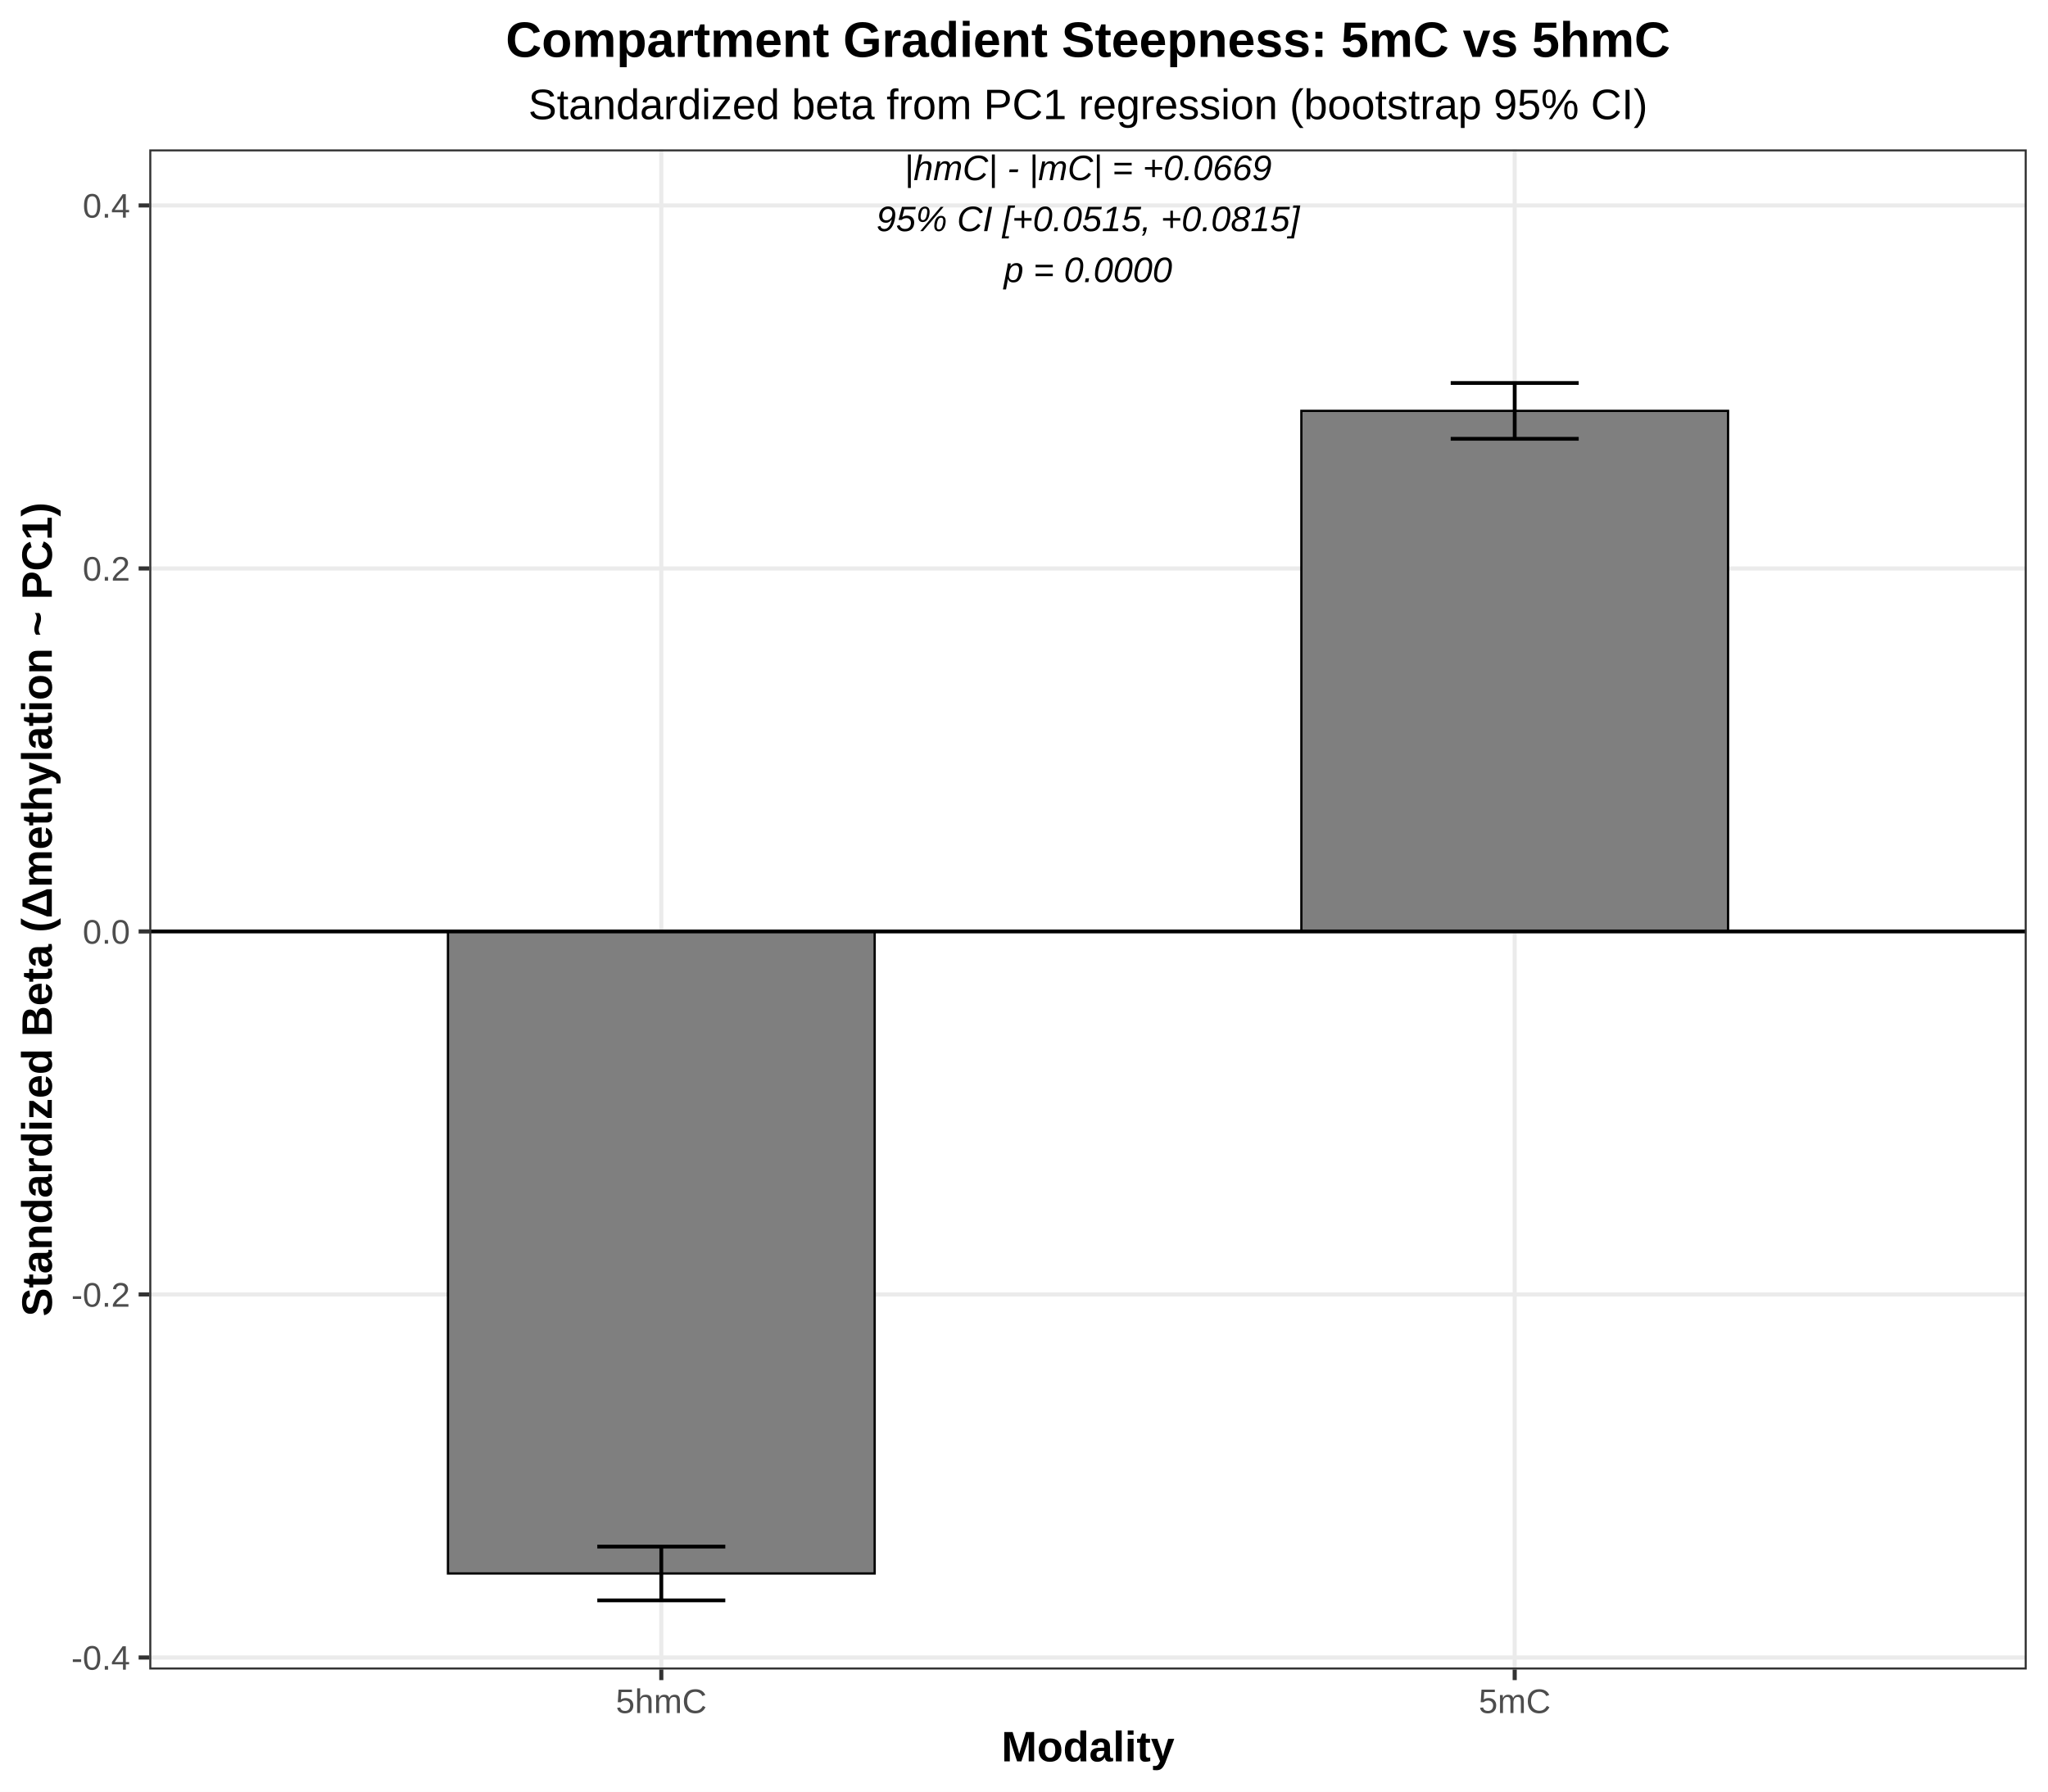
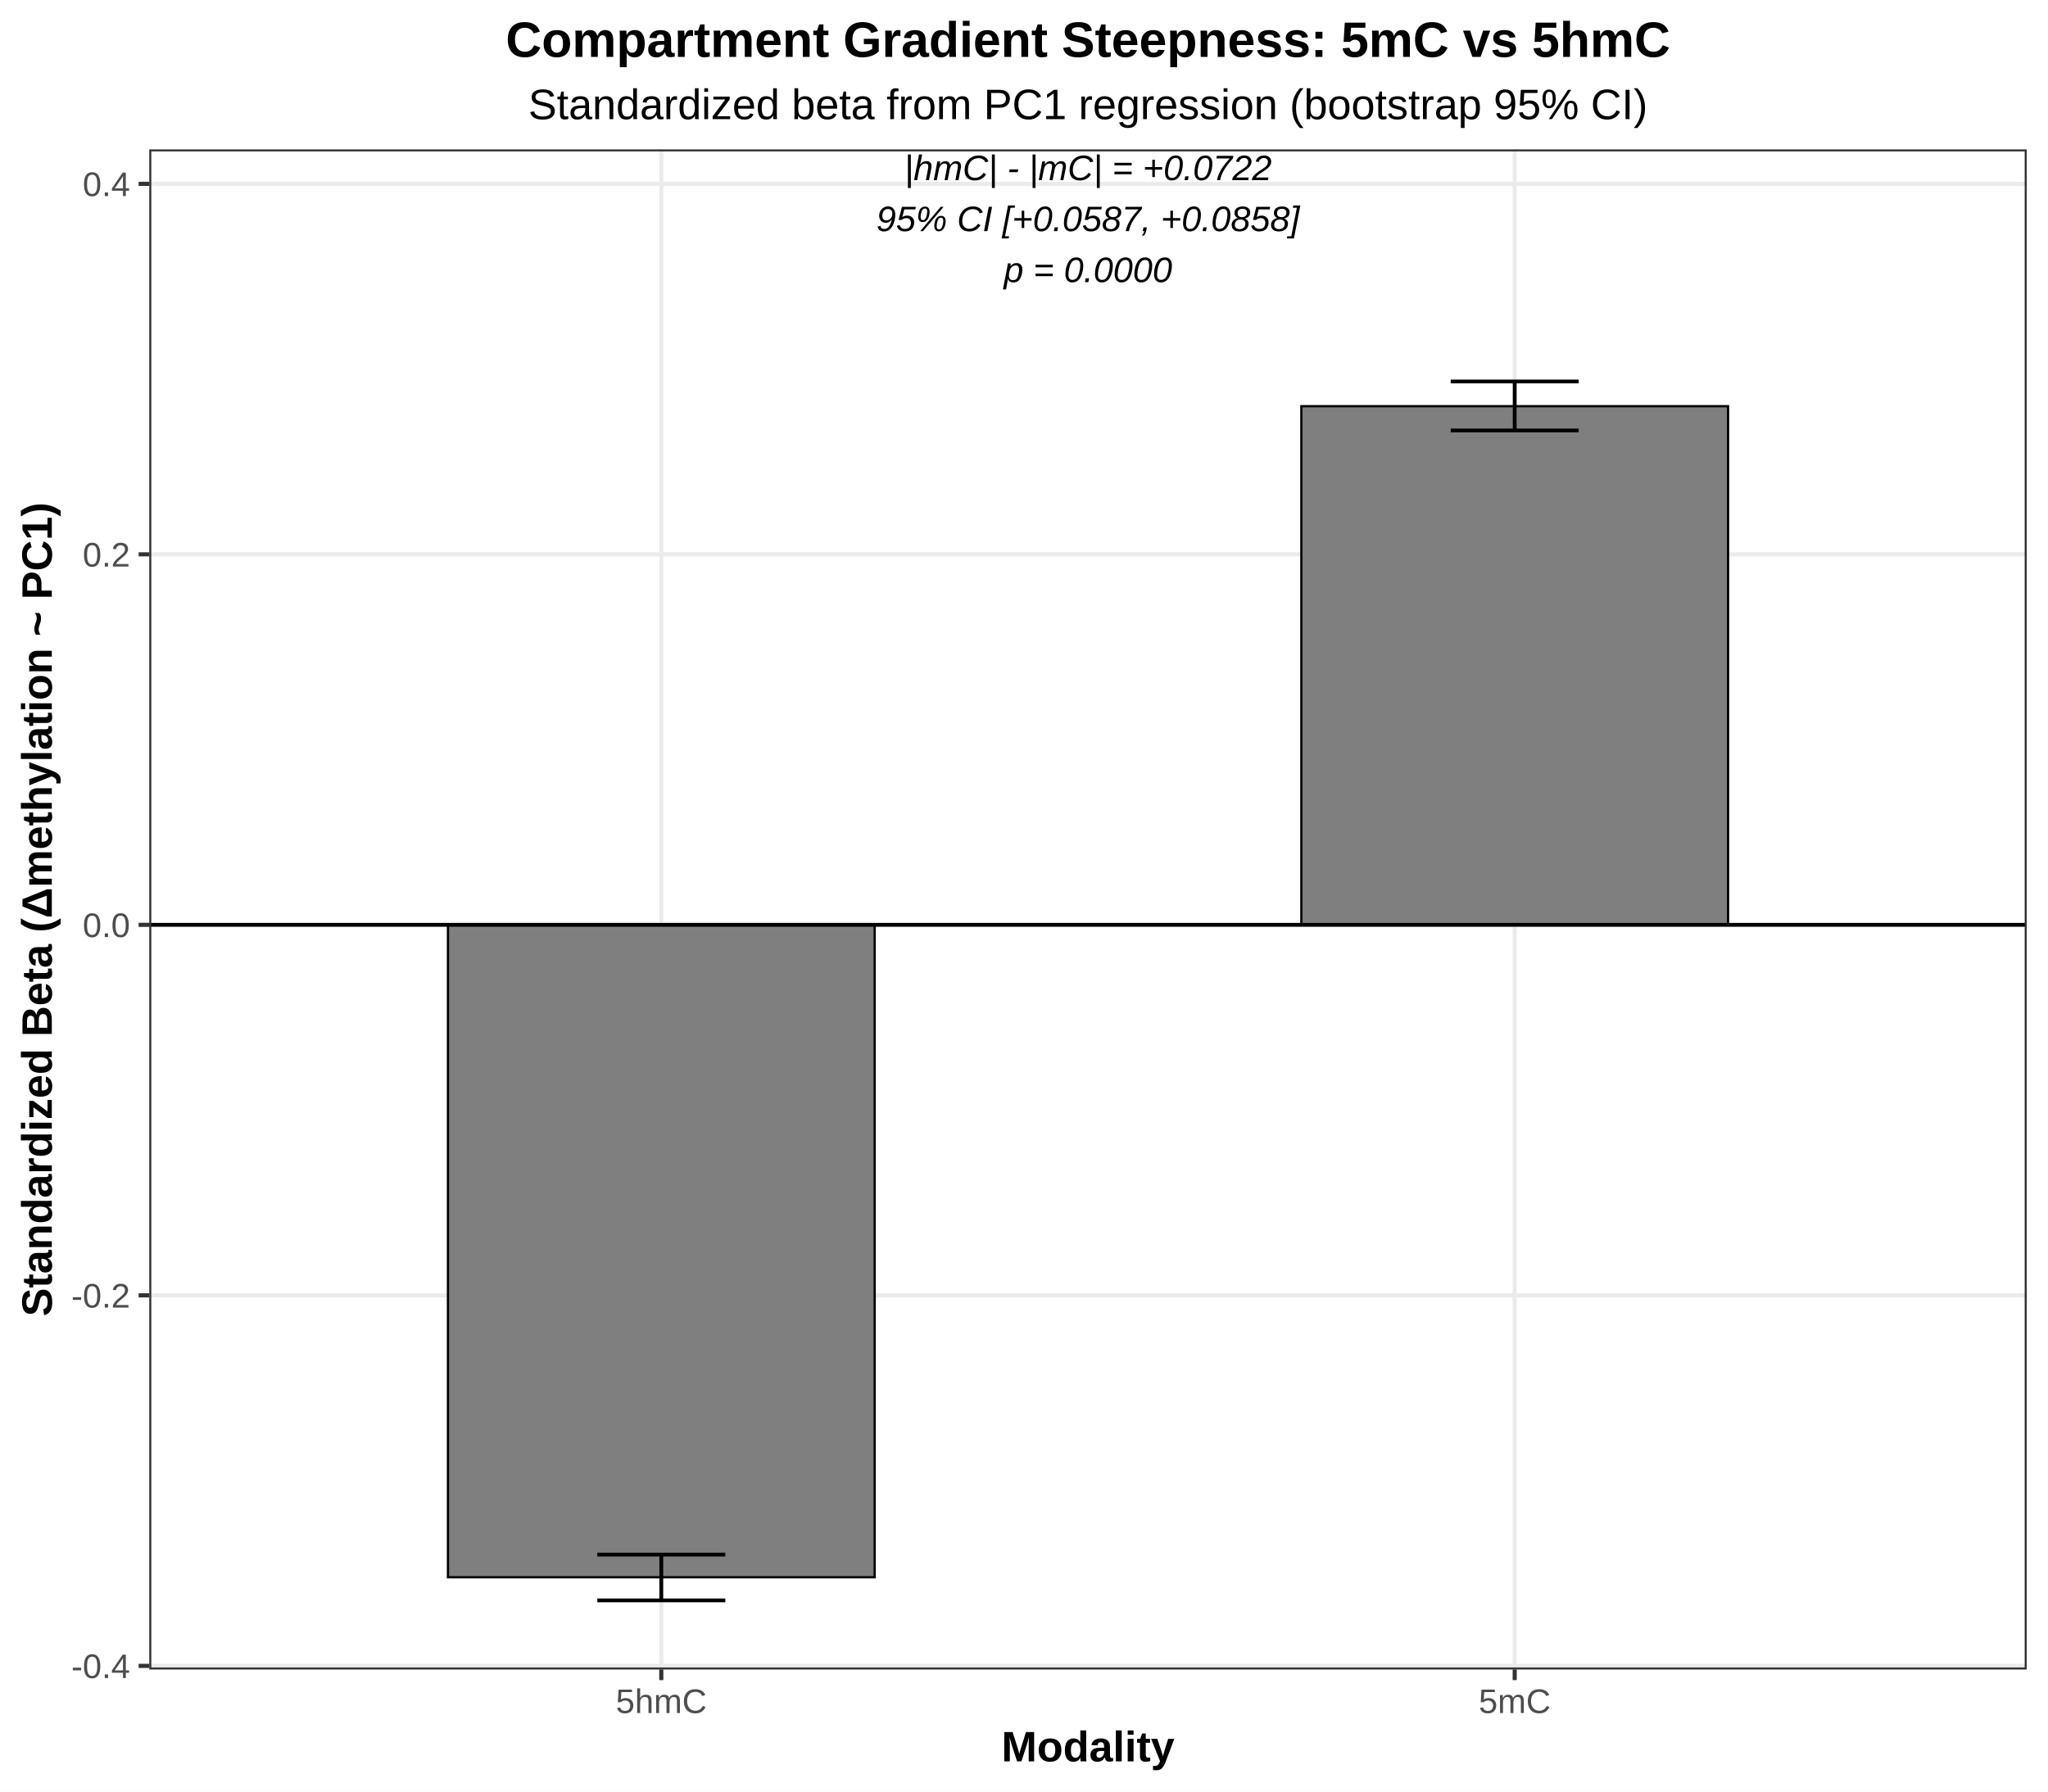
<svg xmlns="http://www.w3.org/2000/svg" width="576.00pt" height="504.00pt" viewBox="0 0 576.00 504.00">
  <g class="svglite">
    <defs>
      <style type="text/css">
    .svglite line, .svglite polyline, .svglite polygon, .svglite path, .svglite rect, .svglite circle {
      fill: none;
      stroke: #000000;
      stroke-linecap: round;
      stroke-linejoin: round;
      stroke-miterlimit: 10.00;
    }
    .svglite text {
      white-space: pre;
    }
    .svglite g.glyphgroup path {
      fill: inherit;
      stroke: none;
    }
  </style>
    </defs>
    <rect width="100%" height="100%" style="stroke: none; fill: #FFFFFF;" />
    <defs>
      <clipPath id="cpMC4wMHw1NzYuMDB8MC4wMHw1MDQuMDA=">
        <rect x="0.00" y="0.00" width="576.00" height="504.00" />
      </clipPath>
    </defs>
    <g clip-path="url(#cpMC4wMHw1NzYuMDB8MC4wMHw1MDQuMDA=)">
      <rect x="0.00" y="-0" width="576.00" height="504.00" style="stroke-width: 1.16; stroke: #FFFFFF; fill: #FFFFFF;" />
    </g>
    <defs>
      <clipPath id="cpNDEuOTh8NTcwLjAyfDQyLjAyfDQ2OS42NQ==">
        <rect x="41.98" y="42.02" width="528.04" height="427.64" />
      </clipPath>
    </defs>
    <g clip-path="url(#cpNDEuOTh8NTcwLjAyfDQyLjAyfDQ2OS42NQ==)">
      <rect x="41.98" y="42.02" width="528.04" height="427.64" style="stroke-width: 1.16; stroke: none; fill: #FFFFFF;" />
-       <polyline points="41.98,466.28 570.02,466.28 " style="stroke-width: 1.16; stroke: #EBEBEB; stroke-linecap: butt;" />
-       <polyline points="41.98,364.15 570.02,364.15 " style="stroke-width: 1.16; stroke: #EBEBEB; stroke-linecap: butt;" />
-       <polyline points="41.98,262.03 570.02,262.03 " style="stroke-width: 1.16; stroke: #EBEBEB; stroke-linecap: butt;" />
-       <polyline points="41.98,159.91 570.02,159.91 " style="stroke-width: 1.16; stroke: #EBEBEB; stroke-linecap: butt;" />
-       <polyline points="41.98,57.79 570.02,57.79 " style="stroke-width: 1.16; stroke: #EBEBEB; stroke-linecap: butt;" />
+       <polyline points="41.98,468.63 570.02,468.63 " style="stroke-width: 1.16; stroke: #EBEBEB; stroke-linecap: butt;" />
+       <polyline points="41.98,364.40 570.02,364.40 " style="stroke-width: 1.16; stroke: #EBEBEB; stroke-linecap: butt;" />
+       <polyline points="41.98,260.17 570.02,260.17 " style="stroke-width: 1.16; stroke: #EBEBEB; stroke-linecap: butt;" />
+       <polyline points="41.98,155.94 570.02,155.94 " style="stroke-width: 1.16; stroke: #EBEBEB; stroke-linecap: butt;" />
+       <polyline points="41.98,51.72 570.02,51.72 " style="stroke-width: 1.16; stroke: #EBEBEB; stroke-linecap: butt;" />
      <polyline points="185.99,469.65 185.99,42.02 " style="stroke-width: 1.16; stroke: #EBEBEB; stroke-linecap: butt;" />
      <polyline points="426.01,469.65 426.01,42.02 " style="stroke-width: 1.16; stroke: #EBEBEB; stroke-linecap: butt;" />
-       <rect x="366.01" y="115.58" width="120.01" height="146.45" style="stroke-width: 0.64; stroke-linecap: butt; stroke-linejoin: miter; fill: #7F7F7F;" />
-       <rect x="125.99" y="262.03" width="120.01" height="180.61" style="stroke-width: 0.64; stroke-linecap: butt; stroke-linejoin: miter; fill: #7F7F7F;" />
-       <polyline points="408.01,107.74 444.01,107.74 " style="stroke-width: 1.07; stroke-linecap: butt;" />
-       <polyline points="426.01,107.74 426.01,123.44 " style="stroke-width: 1.07; stroke-linecap: butt;" />
-       <polyline points="408.01,123.44 444.01,123.44 " style="stroke-width: 1.07; stroke-linecap: butt;" />
-       <polyline points="167.99,435.07 203.99,435.07 " style="stroke-width: 1.07; stroke-linecap: butt;" />
-       <polyline points="185.99,435.07 185.99,450.21 " style="stroke-width: 1.07; stroke-linecap: butt;" />
+       <rect x="366.01" y="114.27" width="120.01" height="145.91" style="stroke-width: 0.64; stroke-linecap: butt; stroke-linejoin: miter; fill: #7F7F7F;" />
+       <rect x="125.99" y="260.17" width="120.01" height="183.54" style="stroke-width: 0.64; stroke-linecap: butt; stroke-linejoin: miter; fill: #7F7F7F;" />
+       <polyline points="408.01,107.31 444.01,107.31 " style="stroke-width: 1.07; stroke-linecap: butt;" />
+       <polyline points="426.01,107.31 426.01,121.09 " style="stroke-width: 1.07; stroke-linecap: butt;" />
+       <polyline points="408.01,121.09 444.01,121.09 " style="stroke-width: 1.07; stroke-linecap: butt;" />
+       <polyline points="167.99,437.33 203.99,437.33 " style="stroke-width: 1.07; stroke-linecap: butt;" />
+       <polyline points="185.99,437.33 185.99,450.21 " style="stroke-width: 1.07; stroke-linecap: butt;" />
      <polyline points="167.99,450.21 203.99,450.21 " style="stroke-width: 1.07; stroke-linecap: butt;" />
-       <line x1="41.98" y1="262.03" x2="570.02" y2="262.03" style="stroke-width: 1.07; stroke-linecap: butt;" />
-       <text x="306.00" y="50.68" text-anchor="middle" style="font-size: 9.96px; font-style: italic; font-family: &quot;Arial&quot;;" textLength="103.23px" lengthAdjust="spacingAndGlyphs">|hmC| - |mC| = +0.0669</text>
-       <text x="306.00" y="65.02" text-anchor="middle" style="font-size: 9.96px; font-style: italic; font-family: &quot;Arial&quot;;" textLength="118.92px" lengthAdjust="spacingAndGlyphs">95% CI [+0.0515, +0.0815]</text>
+       <line x1="41.98" y1="260.17" x2="570.02" y2="260.17" style="stroke-width: 1.07; stroke-linecap: butt;" />
+       <text x="306.00" y="50.68" text-anchor="middle" style="font-size: 9.96px; font-style: italic; font-family: &quot;Arial&quot;;" textLength="103.23px" lengthAdjust="spacingAndGlyphs">|hmC| - |mC| = +0.0722</text>
+       <text x="306.00" y="65.02" text-anchor="middle" style="font-size: 9.96px; font-style: italic; font-family: &quot;Arial&quot;;" textLength="118.92px" lengthAdjust="spacingAndGlyphs">95% CI [+0.0587, +0.0858]</text>
      <text x="306.00" y="79.36" text-anchor="middle" style="font-size: 9.96px; font-style: italic; font-family: &quot;Arial&quot;;" textLength="47.30px" lengthAdjust="spacingAndGlyphs">p = 0.0000</text>
      <rect x="41.98" y="42.02" width="528.04" height="427.64" style="stroke-width: 1.16; stroke: #333333;" />
    </g>
    <g clip-path="url(#cpMC4wMHw1NzYuMDB8MC4wMHw1MDQuMDA=)">
-       <text x="36.60" y="469.71" text-anchor="end" style="font-size: 9.60px;fill: #4D4D4D; font-family: &quot;Arial&quot;;" textLength="16.52px" lengthAdjust="spacingAndGlyphs">-0.4</text>
-       <text x="36.60" y="367.59" text-anchor="end" style="font-size: 9.60px;fill: #4D4D4D; font-family: &quot;Arial&quot;;" textLength="16.52px" lengthAdjust="spacingAndGlyphs">-0.2</text>
-       <text x="36.60" y="265.47" text-anchor="end" style="font-size: 9.60px;fill: #4D4D4D; font-family: &quot;Arial&quot;;" textLength="13.33px" lengthAdjust="spacingAndGlyphs">0.0</text>
-       <text x="36.60" y="163.34" text-anchor="end" style="font-size: 9.60px;fill: #4D4D4D; font-family: &quot;Arial&quot;;" textLength="13.33px" lengthAdjust="spacingAndGlyphs">0.2</text>
-       <text x="36.60" y="61.22" text-anchor="end" style="font-size: 9.60px;fill: #4D4D4D; font-family: &quot;Arial&quot;;" textLength="13.33px" lengthAdjust="spacingAndGlyphs">0.4</text>
-       <polyline points="38.99,466.28 41.98,466.28 " style="stroke-width: 1.16; stroke: #333333; stroke-linecap: butt;" />
-       <polyline points="38.99,364.15 41.98,364.15 " style="stroke-width: 1.16; stroke: #333333; stroke-linecap: butt;" />
-       <polyline points="38.99,262.03 41.98,262.03 " style="stroke-width: 1.16; stroke: #333333; stroke-linecap: butt;" />
-       <polyline points="38.99,159.91 41.98,159.91 " style="stroke-width: 1.16; stroke: #333333; stroke-linecap: butt;" />
-       <polyline points="38.99,57.79 41.98,57.79 " style="stroke-width: 1.16; stroke: #333333; stroke-linecap: butt;" />
+       <text x="36.60" y="472.06" text-anchor="end" style="font-size: 9.60px;fill: #4D4D4D; font-family: &quot;Arial&quot;;" textLength="16.52px" lengthAdjust="spacingAndGlyphs">-0.4</text>
+       <text x="36.60" y="367.84" text-anchor="end" style="font-size: 9.60px;fill: #4D4D4D; font-family: &quot;Arial&quot;;" textLength="16.52px" lengthAdjust="spacingAndGlyphs">-0.2</text>
+       <text x="36.60" y="263.61" text-anchor="end" style="font-size: 9.60px;fill: #4D4D4D; font-family: &quot;Arial&quot;;" textLength="13.33px" lengthAdjust="spacingAndGlyphs">0.0</text>
+       <text x="36.60" y="159.38" text-anchor="end" style="font-size: 9.60px;fill: #4D4D4D; font-family: &quot;Arial&quot;;" textLength="13.33px" lengthAdjust="spacingAndGlyphs">0.2</text>
+       <text x="36.60" y="55.15" text-anchor="end" style="font-size: 9.60px;fill: #4D4D4D; font-family: &quot;Arial&quot;;" textLength="13.33px" lengthAdjust="spacingAndGlyphs">0.4</text>
+       <polyline points="38.99,468.63 41.98,468.63 " style="stroke-width: 1.16; stroke: #333333; stroke-linecap: butt;" />
+       <polyline points="38.99,364.40 41.98,364.40 " style="stroke-width: 1.16; stroke: #333333; stroke-linecap: butt;" />
+       <polyline points="38.99,260.17 41.98,260.17 " style="stroke-width: 1.16; stroke: #333333; stroke-linecap: butt;" />
+       <polyline points="38.99,155.94 41.98,155.94 " style="stroke-width: 1.16; stroke: #333333; stroke-linecap: butt;" />
+       <polyline points="38.99,51.72 41.98,51.72 " style="stroke-width: 1.16; stroke: #333333; stroke-linecap: butt;" />
      <polyline points="185.99,472.64 185.99,469.65 " style="stroke-width: 1.16; stroke: #333333; stroke-linecap: butt;" />
      <polyline points="426.01,472.64 426.01,469.65 " style="stroke-width: 1.16; stroke: #333333; stroke-linecap: butt;" />
      <text x="185.99" y="481.90" text-anchor="middle" style="font-size: 9.60px;fill: #4D4D4D; font-family: &quot;Arial&quot;;" textLength="25.56px" lengthAdjust="spacingAndGlyphs">5hmC</text>
      <text x="426.01" y="481.90" text-anchor="middle" style="font-size: 9.60px;fill: #4D4D4D; font-family: &quot;Arial&quot;;" textLength="20.23px" lengthAdjust="spacingAndGlyphs">5mC</text>
      <text x="306.00" y="495.50" text-anchor="middle" style="font-size: 12.00px; font-weight: bold; font-family: &quot;Arial&quot;;" textLength="48.66px" lengthAdjust="spacingAndGlyphs">Modality</text>
      <text transform="translate(14.57,255.83) rotate(-90)" text-anchor="middle" style="font-size: 12.00px; font-weight: bold; font-family: &quot;Arial&quot;;" textLength="228.97px" lengthAdjust="spacingAndGlyphs">Standardized Beta (Δmethylation ~ PC1)</text>
      <text x="306.00" y="33.52" text-anchor="middle" style="font-size: 12.00px; font-family: &quot;Arial&quot;;" textLength="314.75px" lengthAdjust="spacingAndGlyphs">Standardized beta from PC1 regression (bootstrap 95% CI)</text>
      <text x="306.00" y="16.00" text-anchor="middle" style="font-size: 14.00px; font-weight: bold; font-family: &quot;Arial&quot;;" textLength="327.44px" lengthAdjust="spacingAndGlyphs">Compartment Gradient Steepness: 5mC vs 5hmC</text>
    </g>
  </g>
</svg>
